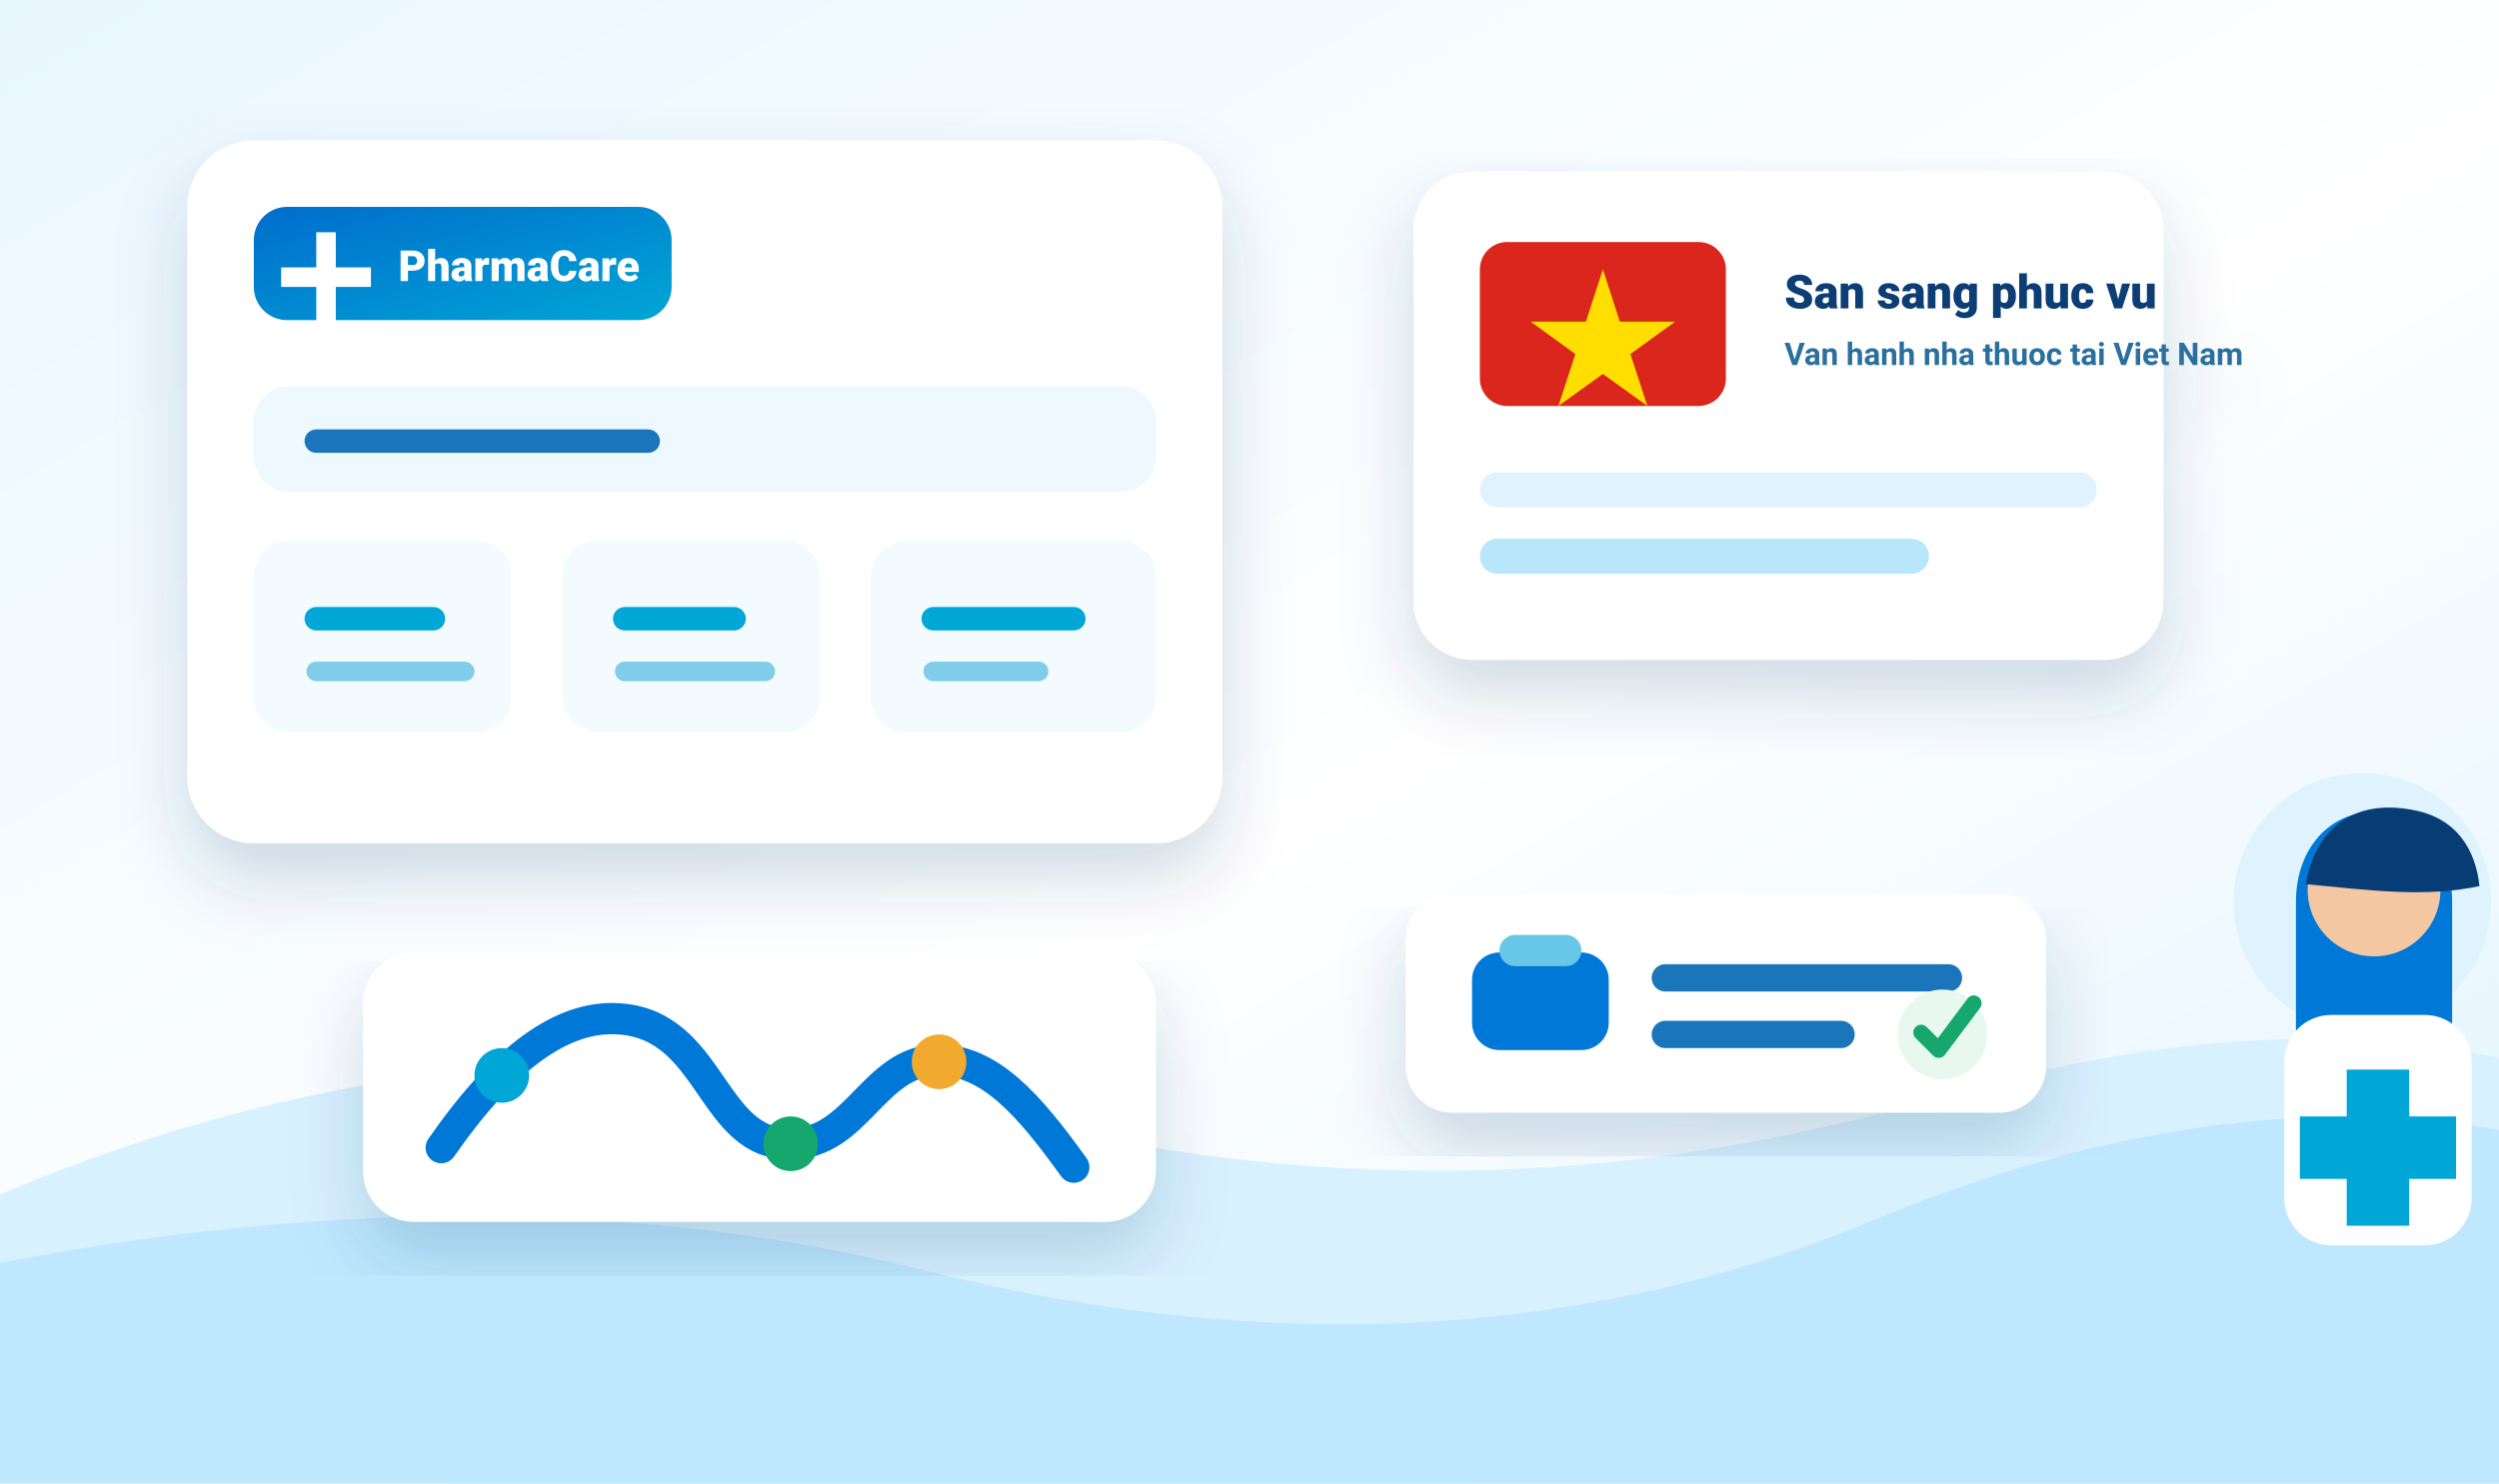
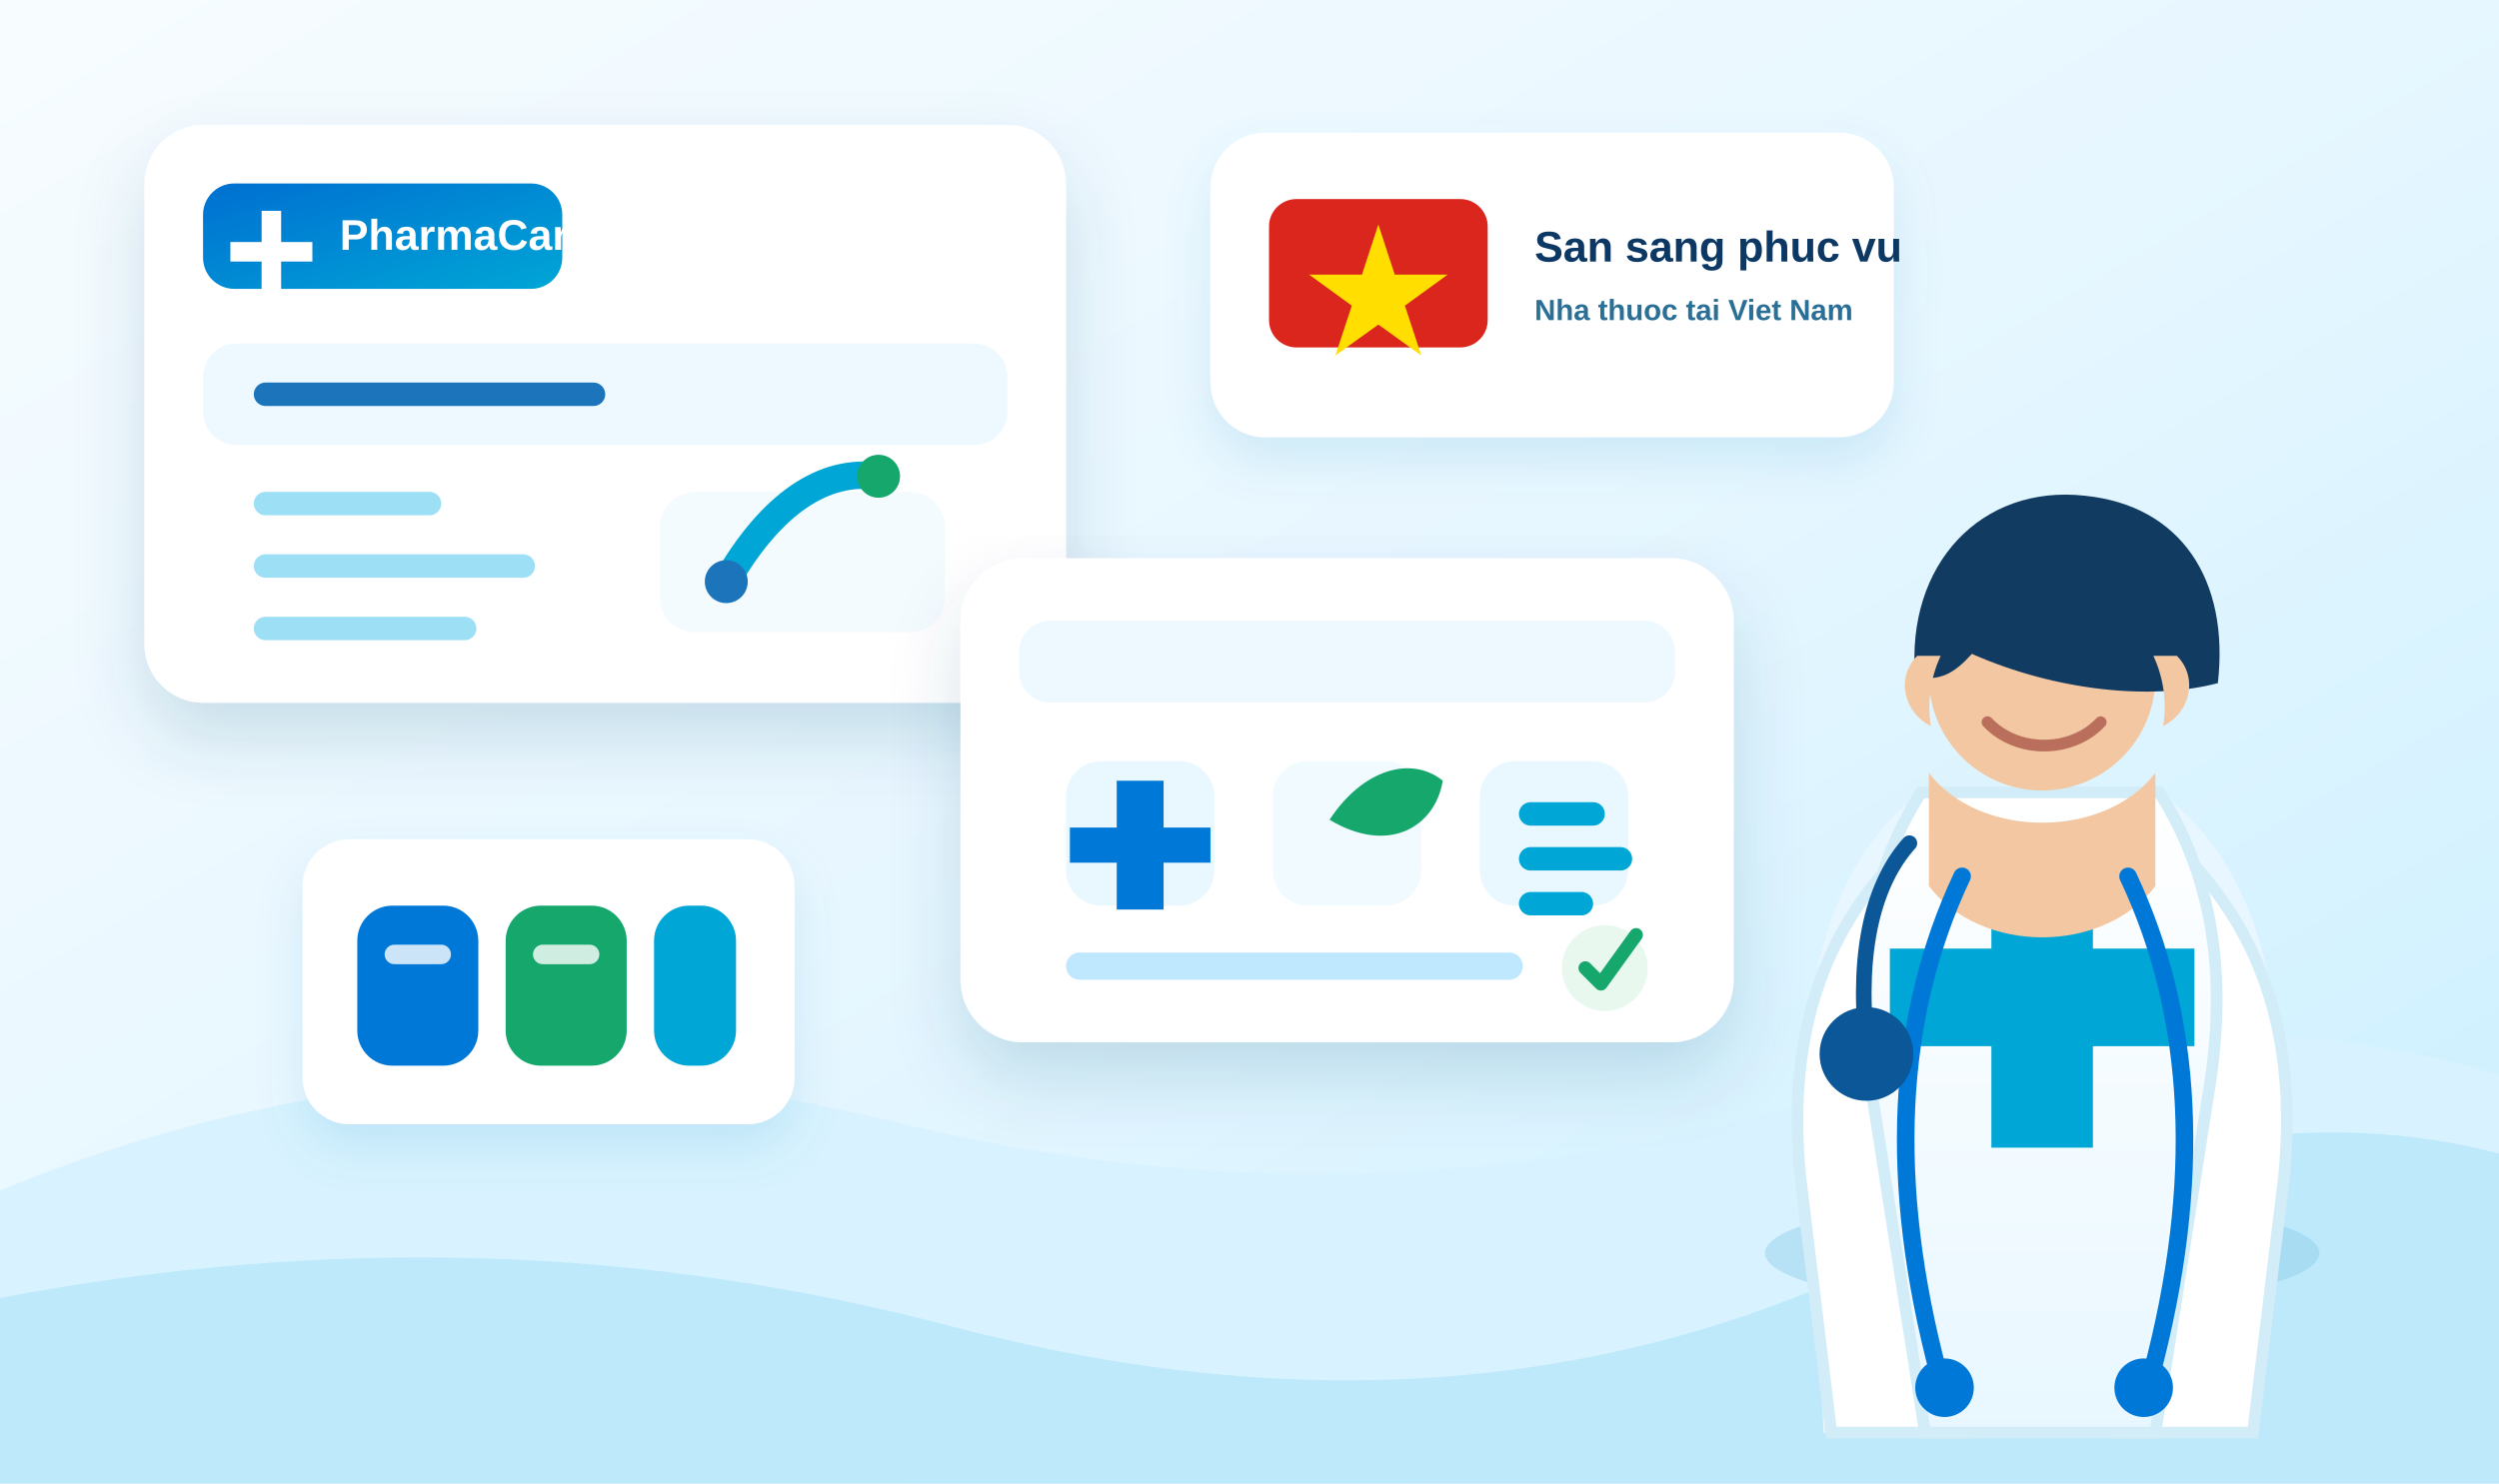
<svg xmlns="http://www.w3.org/2000/svg" viewBox="0 0 1280 760" role="img" aria-labelledby="title desc">
  <defs>
-     <linearGradient id="sky" x1="0" x2="1" y1="0" y2="1">
-       <stop offset="0" stop-color="#e9f7ff" />
-       <stop offset="0.54" stop-color="#ffffff" />
-       <stop offset="1" stop-color="#dff3ff" />
+     <linearGradient id="bg" x1="0" x2="1" y1="0" y2="1">
+       <stop offset="0" stop-color="#f7fcff" />
+       <stop offset=".48" stop-color="#e7f7ff" />
+       <stop offset="1" stop-color="#c9efff" />
    </linearGradient>
    <linearGradient id="blue" x1="0" x2="1" y1="0" y2="1">
-       <stop offset="0" stop-color="#006dcc" />
+       <stop offset="0" stop-color="#006fd1" />
      <stop offset="1" stop-color="#00a6d6" />
    </linearGradient>
-     <filter id="shadow" x="-10%" y="-10%" width="120%" height="130%">
-       <feDropShadow dx="0" dy="18" stdDeviation="18" flood-color="#003e73" flood-opacity=".18" />
+     <linearGradient id="coat" x1="0" x2="0" y1="0" y2="1">
+       <stop offset="0" stop-color="#ffffff" />
+       <stop offset="1" stop-color="#e8f7ff" />
+     </linearGradient>
+     <filter id="shadow" x="-12%" y="-12%" width="124%" height="140%">
+       <feDropShadow dx="0" dy="18" stdDeviation="18" flood-color="#064773" flood-opacity=".16" />
+     </filter>
+     <filter id="soft" x="-18%" y="-18%" width="136%" height="150%">
+       <feDropShadow dx="0" dy="12" stdDeviation="12" flood-color="#1b75bb" flood-opacity=".12" />
    </filter>
  </defs>
-   <rect width="1280" height="760" fill="url(#sky)" />
-   <path d="M0 612c170-72 337-86 501-43 165 43 328 41 489-6 109-32 206-39 290-21v218H0z" fill="#d8f1ff" />
-   <path d="M0 647c172-33 330-32 474 4 177 44 339 35 486-26 116-48 223-63 320-46v181H0z" fill="#bfe8ff" />
-   <g transform="translate(96 72)" filter="url(#shadow)">
-     <rect width="530" height="360" rx="34" fill="#fff" />
-     <rect x="34" y="34" width="214" height="58" rx="17" fill="url(#blue)" />
-     <path fill="#fff" d="M66 47h10v18h18v10H76v18H66V75H48V65h18z" />
-     <text x="108" y="72" fill="#fff" font-family="Roboto, Arial, sans-serif" font-size="22" font-weight="800">PharmaCare</text>
-     <rect x="34" y="126" width="462" height="54" rx="18" fill="#eef8ff" />
-     <rect x="34" y="205" width="132" height="98" rx="18" fill="#f3fbff" />
-     <rect x="192" y="205" width="132" height="98" rx="18" fill="#f3fbff" />
-     <rect x="350" y="205" width="146" height="98" rx="18" fill="#f3fbff" />
-     <path d="M66 154h170" stroke="#1b75bb" stroke-width="12" stroke-linecap="round" />
-     <path d="M66 245h60M224 245h56M382 245h72" stroke="#00a6d6" stroke-width="12" stroke-linecap="round" />
-     <path d="M66 272h76M224 272h72M382 272h54" stroke="#7fcde8" stroke-width="10" stroke-linecap="round" />
+   <rect width="1280" height="760" fill="url(#bg)" />
+   <path d="M0 610c150-62 303-74 459-35 159 39 318 35 477-13 129-39 244-42 344-11v209H0z" fill="#d8f3ff" />
+   <path d="M0 665c168-32 331-27 489 15 180 47 342 33 488-41 110-56 211-72 303-48v169H0z" fill="#bde9fb" />
+   <g transform="translate(74 64)" filter="url(#shadow)">
+     <rect width="472" height="296" rx="30" fill="#fff" />
+     <rect x="30" y="30" width="184" height="54" rx="16" fill="url(#blue)" />
+     <path fill="#fff" d="M60 44h10v16h16v10H70v16H60V70H44V60h16z" />
+     <text x="100" y="64" fill="#fff" font-family="Segoe UI, Arial, sans-serif" font-size="22" font-weight="800">PharmaCare</text>
+     <rect x="30" y="112" width="412" height="52" rx="17" fill="#eef9ff" />
+     <path d="M62 138h168" stroke="#1b75bb" stroke-width="12" stroke-linecap="round" />
+     <path d="M62 194h84M62 226h132M62 258h102" stroke="#9ddff5" stroke-width="12" stroke-linecap="round" />
+     <rect x="264" y="188" width="146" height="72" rx="18" fill="#f4fbff" />
+     <path d="M298 234c23-40 50-58 78-54" fill="none" stroke="#00a6d6" stroke-width="14" stroke-linecap="round" />
+     <circle cx="298" cy="234" r="11" fill="#1b75bb" />
+     <circle cx="376" cy="180" r="11" fill="#15a76d" />
  </g>
-   <g transform="translate(724 88)" filter="url(#shadow)">
-     <rect width="384" height="250" rx="30" fill="#fff" />
-     <rect x="34" y="36" width="126" height="84" rx="14" fill="#da251d" />
-     <path fill="#ffde00" d="m97 50 8.7 26.8H134L111.1 93.4l8.7 26.6L97 103.6 74.2 120l8.7-26.6L60 76.8h28.3z" />
-     <text x="190" y="70" fill="#083c74" font-family="Roboto, Arial, sans-serif" font-size="24" font-weight="800">San sang phuc vu</text>
-     <text x="190" y="99" fill="#2a6f9f" font-family="Roboto, Arial, sans-serif" font-size="16" font-weight="600">Van hanh nha thuoc tai Viet Nam</text>
-     <rect x="34" y="154" width="316" height="18" rx="9" fill="#dff3ff" />
-     <rect x="34" y="188" width="230" height="18" rx="9" fill="#b8e6fb" />
+   <g transform="translate(620 68)" filter="url(#soft)">
+     <rect width="350" height="156" rx="28" fill="#fff" />
+     <rect x="30" y="34" width="112" height="76" rx="14" fill="#da251d" />
+     <path fill="#ffde00" d="m86 47 8.4 25.7h27.1L99.6 88.6l8.4 25.5L86 98.3l-22 15.8 8.4-25.5-21.9-15.9h27.1z" />
+     <text x="166" y="66" fill="#073763" font-family="Segoe UI, Arial, sans-serif" font-size="22" font-weight="800">San sang phuc vu</text>
+     <text x="166" y="96" fill="#2b6f96" font-family="Segoe UI, Arial, sans-serif" font-size="15" font-weight="600">Nha thuoc tai Viet Nam</text>
  </g>
-   <g transform="translate(720 390)">
-     <rect x="0" y="68" width="328" height="112" rx="24" fill="#fff" filter="url(#shadow)" />
-     <rect x="34" y="98" width="70" height="50" rx="14" fill="#0078d7" />
-     <rect x="48" y="89" width="42" height="16" rx="8" fill="#68c7e8" />
-     <path d="M133 111h145M133 140h90" stroke="#1b75bb" stroke-width="14" stroke-linecap="round" />
-     <circle cx="275" cy="140" r="23" fill="#e8f8ee" />
-     <path d="m264 139 9 9 18-24" fill="none" stroke="#15a76d" stroke-width="8" stroke-linecap="round" stroke-linejoin="round" />
-     <g transform="translate(394 0)">
-       <circle cx="96" cy="72" r="66" fill="#dff3ff" />
-       <path d="M62 72c0-27 17-46 40-46s40 19 40 46v72H62z" fill="#0078d7" />
-       <circle cx="102" cy="66" r="34" fill="#f2c7a2" />
-       <path d="M67 63c5-28 24-44 55-38 22 4 32 20 34 39-28 6-57 2-89-1z" fill="#083c74" />
-       <rect x="56" y="130" width="96" height="118" rx="24" fill="#fff" />
-       <path d="M88 158h32v24h24v32h-24v24H88v-24H64v-32h24z" fill="#00a6d6" />
-     </g>
+   <g transform="translate(492 286)" filter="url(#shadow)">
+     <rect width="396" height="248" rx="32" fill="#fff" />
+     <rect x="30" y="32" width="336" height="42" rx="16" fill="#eef8ff" />
+     <rect x="54" y="104" width="76" height="74" rx="18" fill="#e9f8ff" />
+     <rect x="160" y="104" width="76" height="74" rx="18" fill="#f1fbff" />
+     <rect x="266" y="104" width="76" height="74" rx="18" fill="#e9f8ff" />
+     <path d="M80 134h24v24h24v18h-24v24H80v-24H56v-18h24z" transform="translate(0 -20)" fill="#0078d7" />
+     <path d="M189 134c17-26 42-33 58-20-4 24-28 38-58 20z" fill="#15a76d" />
+     <path d="M292 131h32M292 154h46M292 177h26" stroke="#00a6d6" stroke-width="12" stroke-linecap="round" />
+     <rect x="54" y="202" width="234" height="14" rx="7" fill="#bfe8ff" />
+     <circle cx="330" cy="210" r="22" fill="#e9f8ef" />
+     <path d="m320 210 8 8 18-25" fill="none" stroke="#15a76d" stroke-width="7" stroke-linecap="round" stroke-linejoin="round" />
  </g>
-   <g transform="translate(186 488)">
-     <rect width="406" height="138" rx="26" fill="#fff" filter="url(#shadow)" />
-     <path d="M40 100c32-46 62-68 91-66 48 3 47 65 88 64 34 0 42-42 75-43 27 0 47 23 70 55" fill="none" stroke="#0078d7" stroke-width="16" stroke-linecap="round" />
-     <circle cx="71" cy="63" r="14" fill="#00a6d6" />
-     <circle cx="219" cy="98" r="14" fill="#15a76d" />
-     <circle cx="295" cy="56" r="14" fill="#f2aa2e" />
+   <g transform="translate(892 212)">
+     <ellipse cx="154" cy="430" rx="142" ry="28" fill="#8fcce8" opacity=".45" />
+     <path d="M92 194c-38 28-61 83-58 154l8 174h222l10-174c3-72-21-127-60-154z" fill="#e7f6ff" />
+     <path d="M72 236c-34 40-48 90-42 154l16 132h68l-11-202z" fill="#fff" stroke="#d2ecf8" stroke-width="6" />
+     <path d="M236 236c34 40 48 90 42 154l-16 132h-68l11-202z" fill="#fff" stroke="#d2ecf8" stroke-width="6" />
+     <path d="M92 194h122c26 41 35 90 26 149l-28 179H94L66 343c-9-59 0-108 26-149z" fill="url(#coat)" stroke="#d2ecf8" stroke-width="6" />
+     <path d="M128 222h52v52h52v50h-52v52h-52v-52H76v-50h52z" fill="#00a6d6" />
+     <path d="M96 184c26 34 90 34 116 0v58c-27 35-89 35-116 0z" fill="#f2c7a2" />
+     <circle cx="154" cy="135" r="58" fill="#f2c7a2" />
+     <path d="M89 135c-5-58 34-99 87-93 49 5 74 43 68 96-34 9-83 4-126-15-9 10-16 14-29 12z" fill="#113b61" />
+     <path d="M102 124c-5 11-7 23-5 36-14-7-18-25-7-36z" fill="#f2c7a2" />
+     <path d="M211 124c5 11 7 23 5 36 14-7 18-25 7-36z" fill="#f2c7a2" />
+     <path d="M126 158c15 16 43 16 58 0" fill="none" stroke="#b96f5b" stroke-width="6" stroke-linecap="round" />
+     <path d="M113 237c-34 72-38 157-12 255" fill="none" stroke="#0078d7" stroke-width="9" stroke-linecap="round" />
+     <path d="M198 237c34 72 38 157 12 255" fill="none" stroke="#0078d7" stroke-width="9" stroke-linecap="round" />
+     <circle cx="104" cy="499" r="15" fill="#0078d7" />
+     <circle cx="206" cy="499" r="15" fill="#0078d7" />
+     <path d="M86 220c-18 20-27 54-22 102" fill="none" stroke="#0b5798" stroke-width="8" stroke-linecap="round" />
+     <circle cx="64" cy="328" r="24" fill="#0b5798" />
+   </g>
+   <g transform="translate(155 430)" filter="url(#soft)">
+     <rect width="252" height="146" rx="24" fill="#fff" />
+     <rect x="28" y="34" width="62" height="82" rx="18" fill="#0078d7" />
+     <rect x="104" y="34" width="62" height="82" rx="18" fill="#15a76d" />
+     <rect x="180" y="34" width="42" height="82" rx="18" fill="#00a6d6" />
+     <rect x="42" y="54" width="34" height="10" rx="5" fill="#fff" opacity=".8" />
+     <rect x="118" y="54" width="34" height="10" rx="5" fill="#fff" opacity=".8" />
  </g>
</svg>
